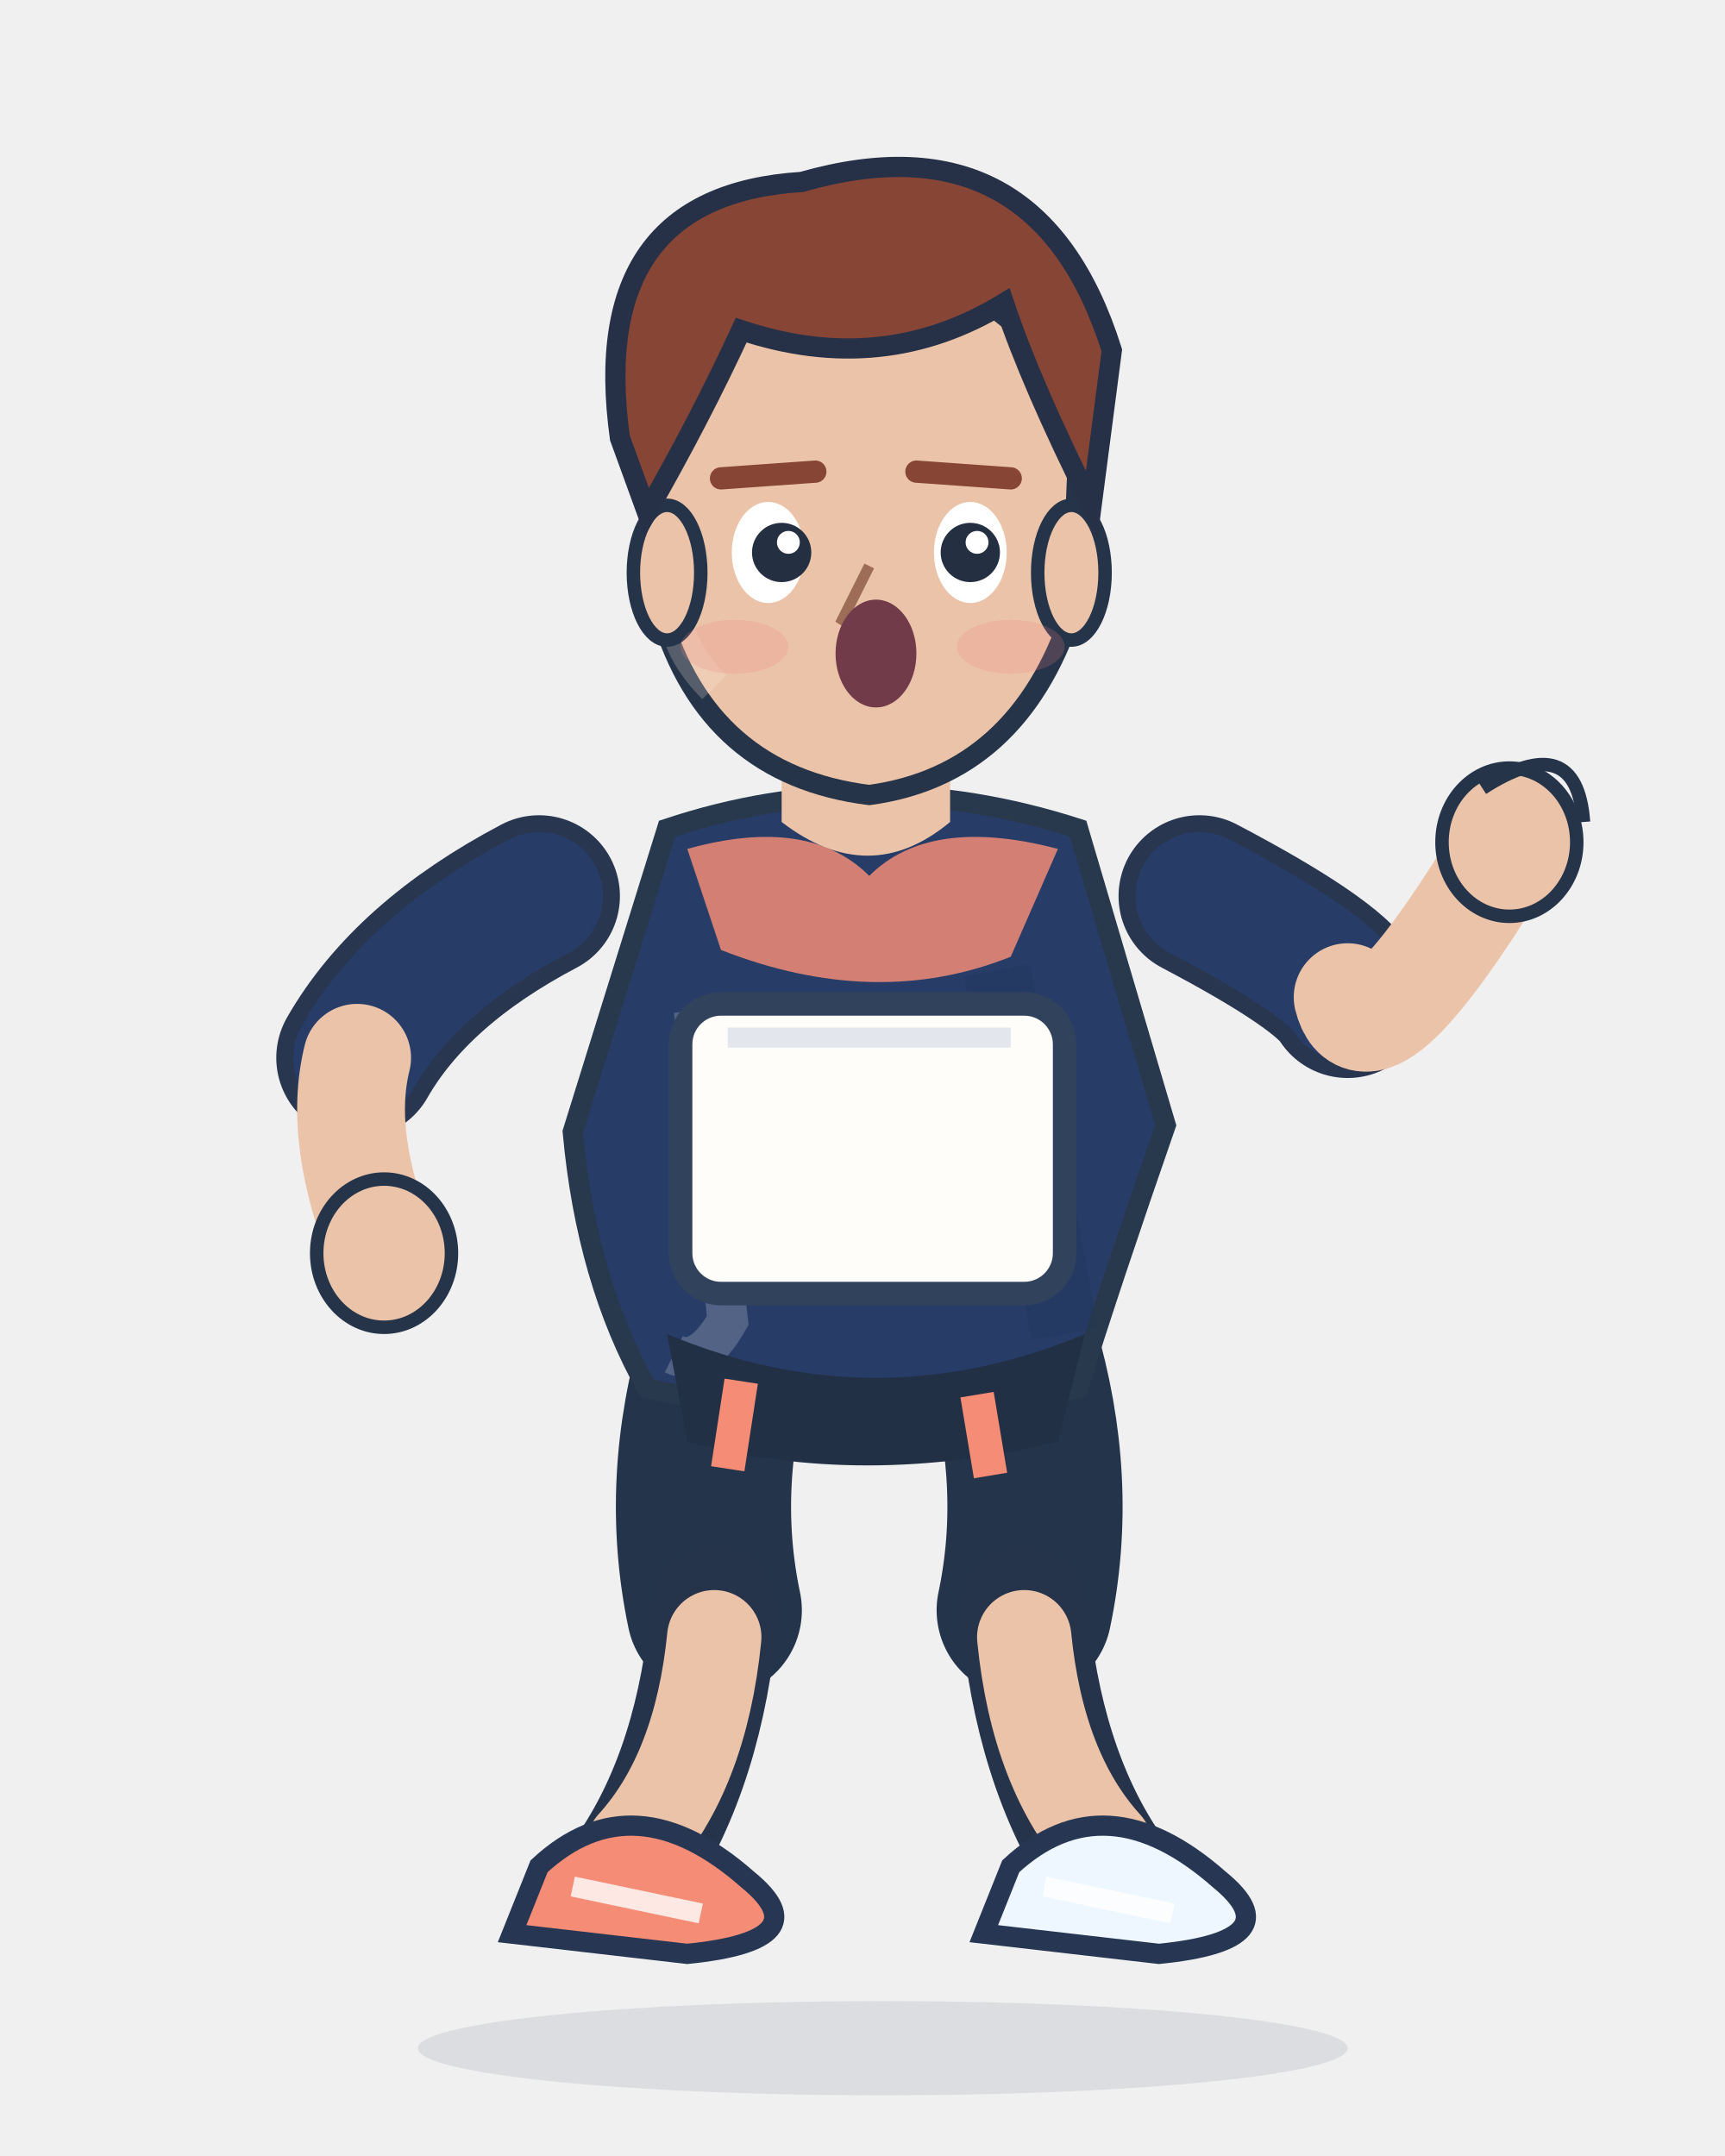
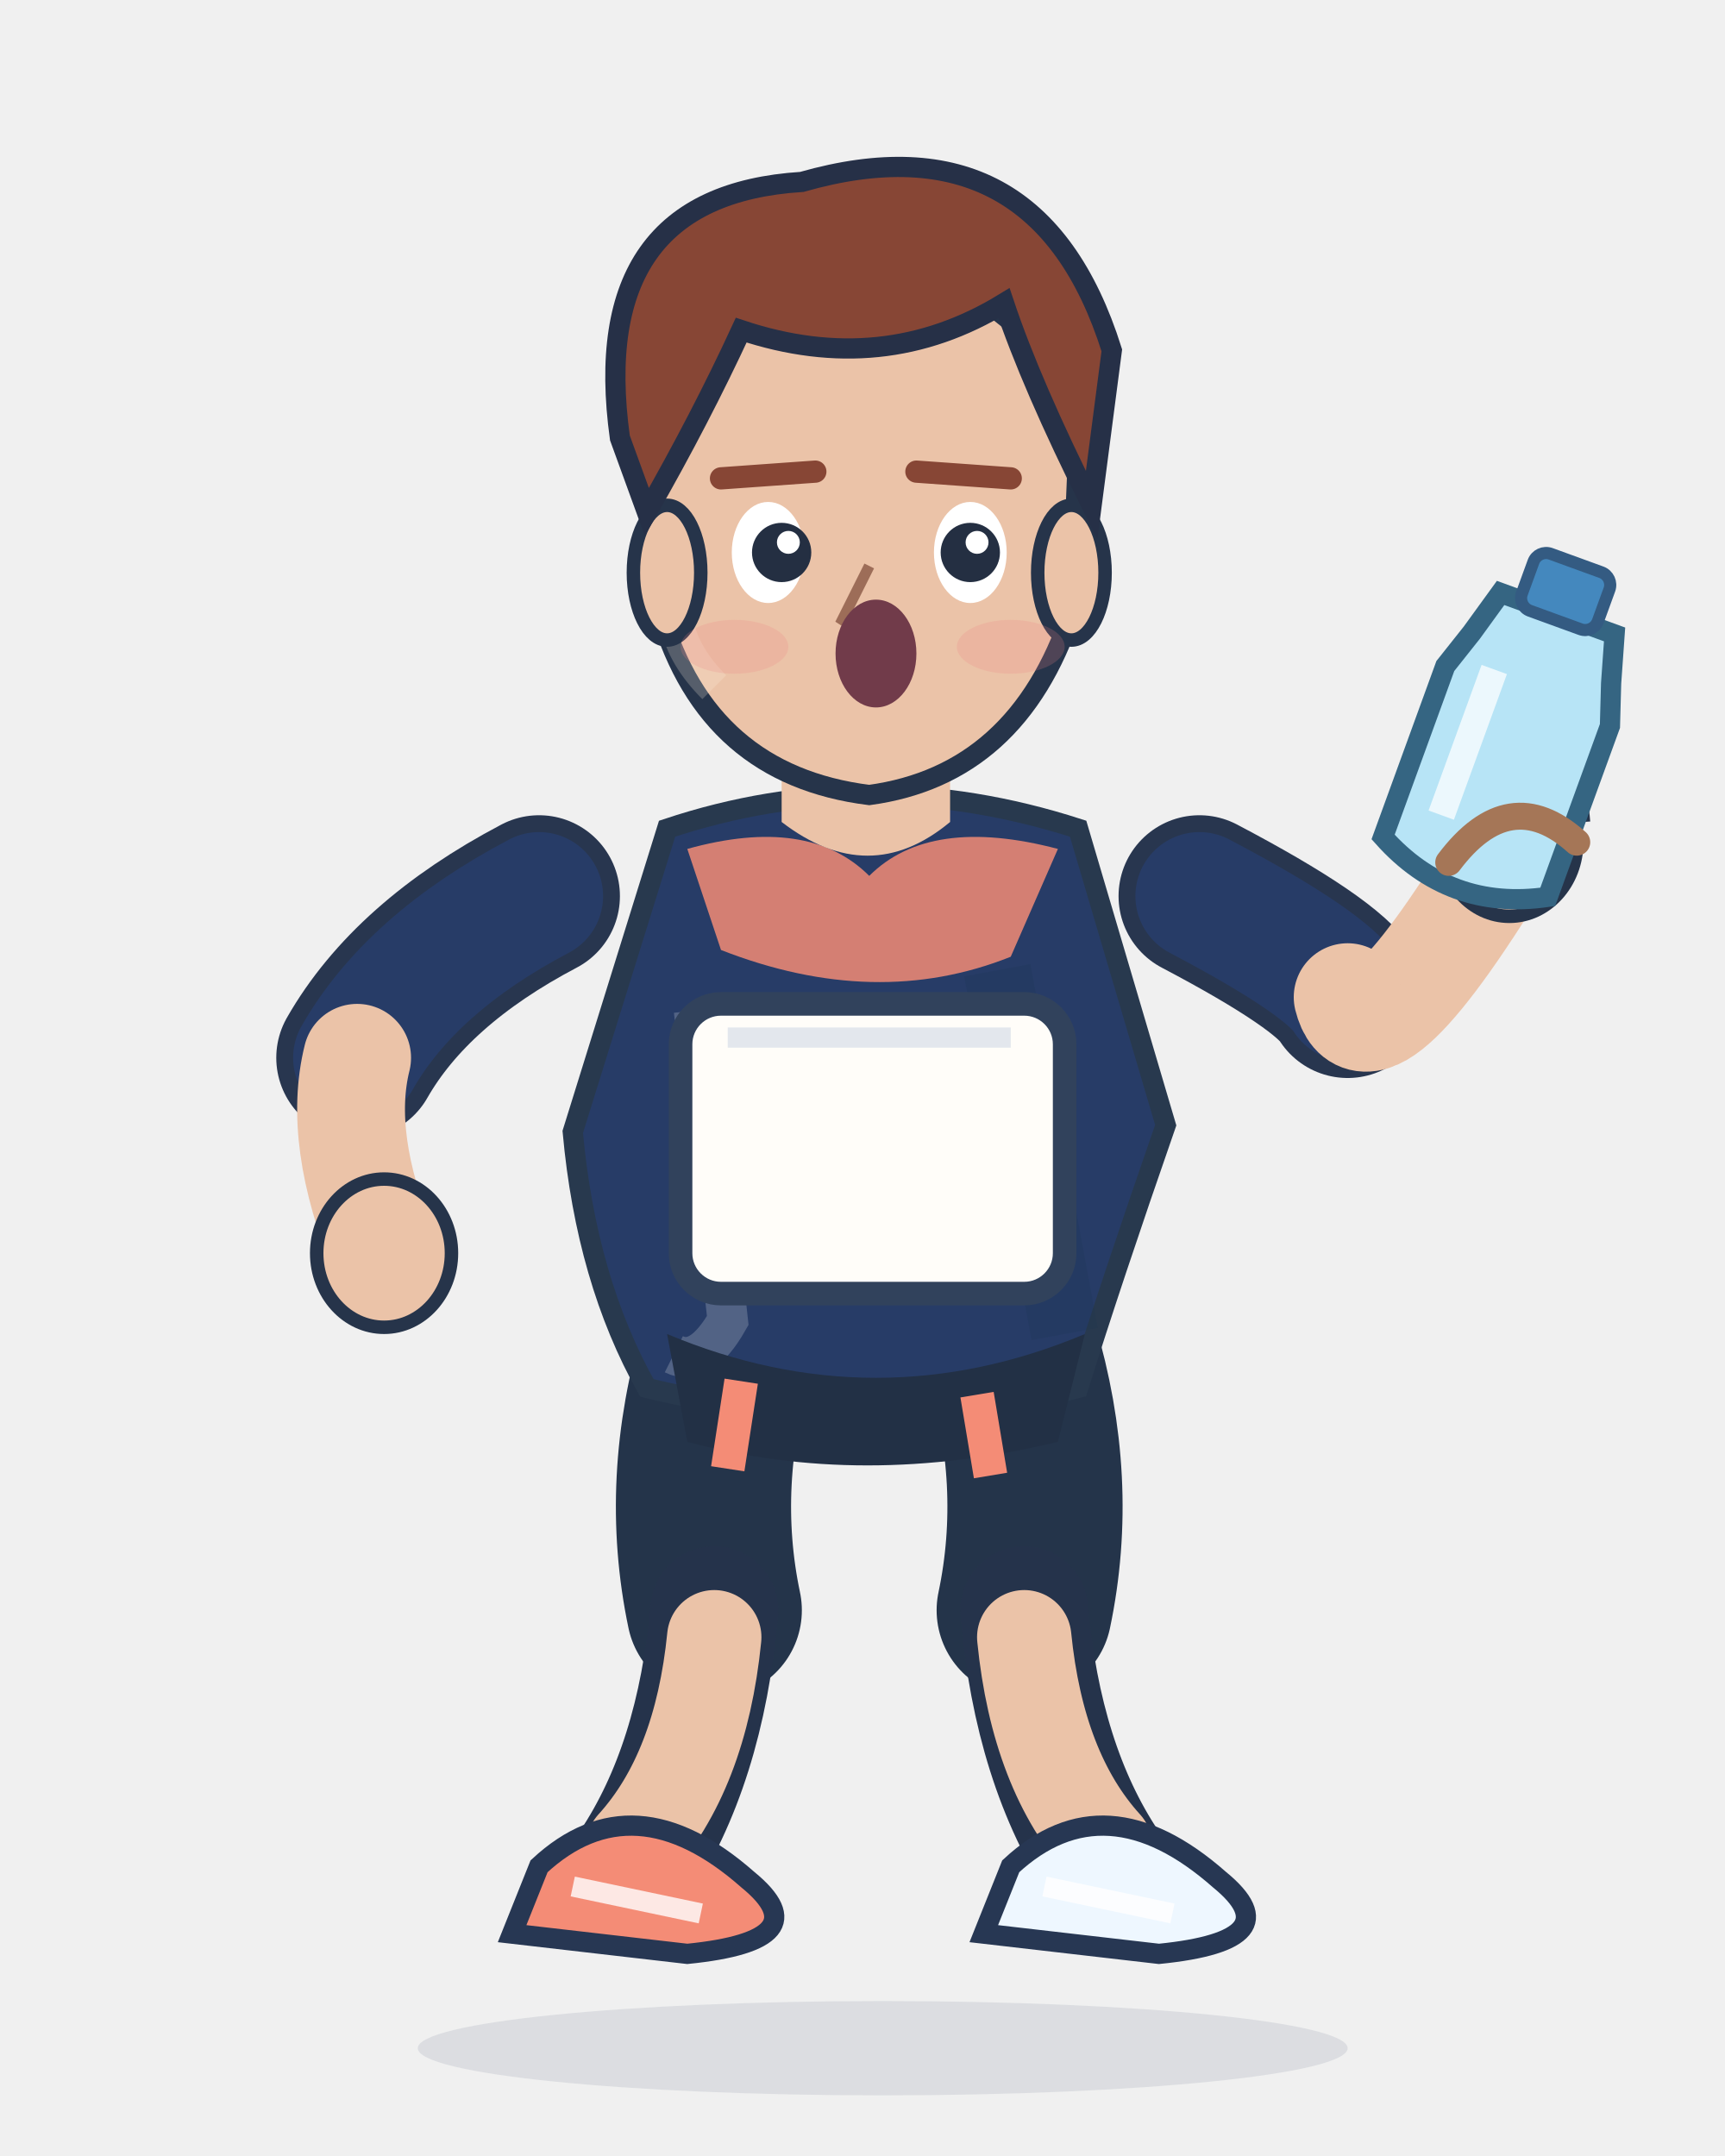
<svg xmlns="http://www.w3.org/2000/svg" width="256" height="320" viewBox="0 0 256 320" role="img" aria-label="GB male catch">
  <g id="body_10_pose" transform="translate(0 0)">
    <ellipse cx="131" cy="304" rx="69" ry="7" fill="#26385c" opacity=".10" />
    <g id="legs">
      <g id="leg_left">
        <path d="M108 200 Q102 220 106 239" stroke="#24344a" stroke-width="26" stroke-linecap="round" fill="none" />
        <path d="M106 239 Q104 262 94 277" stroke="#25334b" stroke-width="19" stroke-linecap="round" fill="none" />
        <path d="M106 243 Q104 263 94 274" stroke="#ebc3a8" stroke-width="14" stroke-linecap="round" fill="none" />
        <path d="M80 277 Q94 264 111 279 Q122 288 102 290 L76 287Z" fill="#f48c76" stroke="#273753" stroke-width="3" />
        <path d="M85 280 L104 284" stroke="#ffffff" stroke-width="3" opacity=".8" />
      </g>
      <g id="leg_right">
        <path d="M150 200 Q156 220 152 239" stroke="#24344a" stroke-width="26" stroke-linecap="round" fill="none" />
        <path d="M152 239 Q154 262 164 277" stroke="#25334b" stroke-width="19" stroke-linecap="round" fill="none" />
        <path d="M152 243 Q154 263 164 274" stroke="#ebc3a8" stroke-width="14" stroke-linecap="round" fill="none" />
        <path d="M150 277 Q164 264 181 279 Q192 288 172 290 L146 287Z" fill="#eef7ff" stroke="#273753" stroke-width="3" />
        <path d="M155 280 L174 284" stroke="#ffffff" stroke-width="3" opacity=".8" />
      </g>
    </g>
    <g id="arm_left">
      <path d="M80 133 Q61 143 53 157" fill="none" stroke="#28364f" stroke-width="24" stroke-linecap="round" />
      <path d="M80 133 Q61 143 53 157" fill="none" stroke="#273c67" stroke-width="19" stroke-linecap="round" />
      <path d="M53 157 Q50 169 57 186" stroke="#ebc3a8" stroke-width="16" stroke-linecap="round" fill="none" />
      <ellipse cx="57" cy="186" rx="10" ry="11" fill="#ebc3a8" stroke="#26344a" stroke-width="2" />
    </g>
    <g id="torso">
      <path d="M99 123 Q129 113 160 123 L173 167 Q165 190 160 206 Q129 214 96 206 Q87 190 85 168Z" fill="#273c67" stroke="#28394e" stroke-width="3" />
      <path d="M102 126 Q120 121 129 130 Q138 121 157 126 L150 142 Q130 150 107 141Z" fill="#f48c76" opacity=".84" />
      <path d="M103 150 L108 196 Q104 203 100 201" stroke="#fff" stroke-opacity=".20" stroke-width="6" fill="none" />
      <path d="M148 144 L158 198" stroke="#193451" stroke-opacity=".18" stroke-width="10" fill="none" />
      <path d="M116 113 L116 122 Q129 132 141 122 L141 111Z" fill="#ebc3a8" />
      <path d="M99 198 Q130 211 161 198 L157 214 Q128 221 102 214Z" fill="#223045" />
      <path d="M110 205 L108 218 M145 207 L147 219" stroke="#f48c76" stroke-width="5" />
    </g>
    <g id="arm_right">
      <path d="M178 133 Q197 143 200 148" fill="none" stroke="#28364f" stroke-width="24" stroke-linecap="round" />
      <path d="M178 133 Q197 143 200 148" fill="none" stroke="#273c67" stroke-width="19" stroke-linecap="round" />
      <path d="M200 148 Q203 160 224 125" stroke="#ebc3a8" stroke-width="16" stroke-linecap="round" fill="none" />
      <ellipse cx="224" cy="125" rx="10" ry="11" fill="#ebc3a8" stroke="#26344a" stroke-width="2" />
      <path d="M220 117 Q234 108 235 122" fill="none" stroke="#26344a" stroke-width="2" />
    </g>
    <g id="face">
      <path d="M97 67 Q99 42 128 40 Q155 41 160 67 L159 91 Q151 115 129 118 Q105 115 98 91Z" fill="#ebc3a8" stroke="#26344a" stroke-width="3" />
      <path d="M102 83 Q97 93 106 102" stroke="#fff1dd" stroke-width="5" opacity=".22" fill="none" />
      <ellipse cx="99" cy="85" rx="5" ry="10" fill="#ebc3a8" stroke="#26344a" stroke-width="2" />
      <ellipse cx="159" cy="85" rx="5" ry="10" fill="#ebc3a8" stroke="#26344a" stroke-width="2" />
      <path d="M107 71 L121 70 M136 70 L150 71" fill="none" stroke="#874635" stroke-width="3.3" stroke-linecap="round" />
      <ellipse cx="114" cy="82" rx="5.4" ry="7.5" fill="#fff" />
      <ellipse cx="144" cy="82" rx="5.4" ry="7.5" fill="#fff" />
      <circle cx="116" cy="82" r="4.4" fill="#242f42" />
      <circle cx="144" cy="82" r="4.4" fill="#242f42" />
      <circle cx="117" cy="80.5" r="1.7" fill="#fff" />
      <circle cx="145" cy="80.5" r="1.7" fill="#fff" />
      <path d="M129 84 L125 92 Q128 94 133 92" stroke="#9d6d58" stroke-width="1.6" fill="none" />
      <ellipse cx="109" cy="96" rx="8" ry="4" fill="#ee8382" opacity=".21" />
      <ellipse cx="150" cy="96" rx="8" ry="4" fill="#ee8382" opacity=".21" />
      <ellipse cx="130" cy="97" rx="6" ry="8" fill="#713b4a" />
    </g>
    <g id="hair">
      <path d="M92 65 Q87 29 119 27 Q154 17 165 52 L162 75 Q153 57 149 45 Q131 56 110 49 Q104 62 96 76Z" fill="#874635" stroke="#263047" stroke-width="3" />
    </g>
    <g id="bib_placeholder">
      <rect x="101" y="149" width="57" height="43" rx="6" fill="#fffdf9" stroke="#31425c" stroke-width="3.5" />
      <path d="M108 154 H150" stroke="#e3e7ed" stroke-width="3" />
    </g>
  </g>
+   <g id="received_supply" transform="translate(225 108) rotate(20)">
+     <path d="M-9 -18 H9 L11 -11 L13 -5 V22 Q0 29 -13 22 V-5 L-11 -11Z" fill="#b7e4f6" stroke="#356582" stroke-width="3" />
+     <rect x="-6" y="-26" width="12" height="9" rx="2" fill="#4488be" stroke="#345b82" stroke-width="1.8" />
+     <path d="M-6 -7 V16" stroke="#fff" stroke-width="4" opacity=".74" />
+   </g>
+   <path id="fingers_over_supply" d="M215 128 Q224 116 234 125" fill="none" stroke="#a57657" stroke-width="4" stroke-linecap="round" />
</svg>
